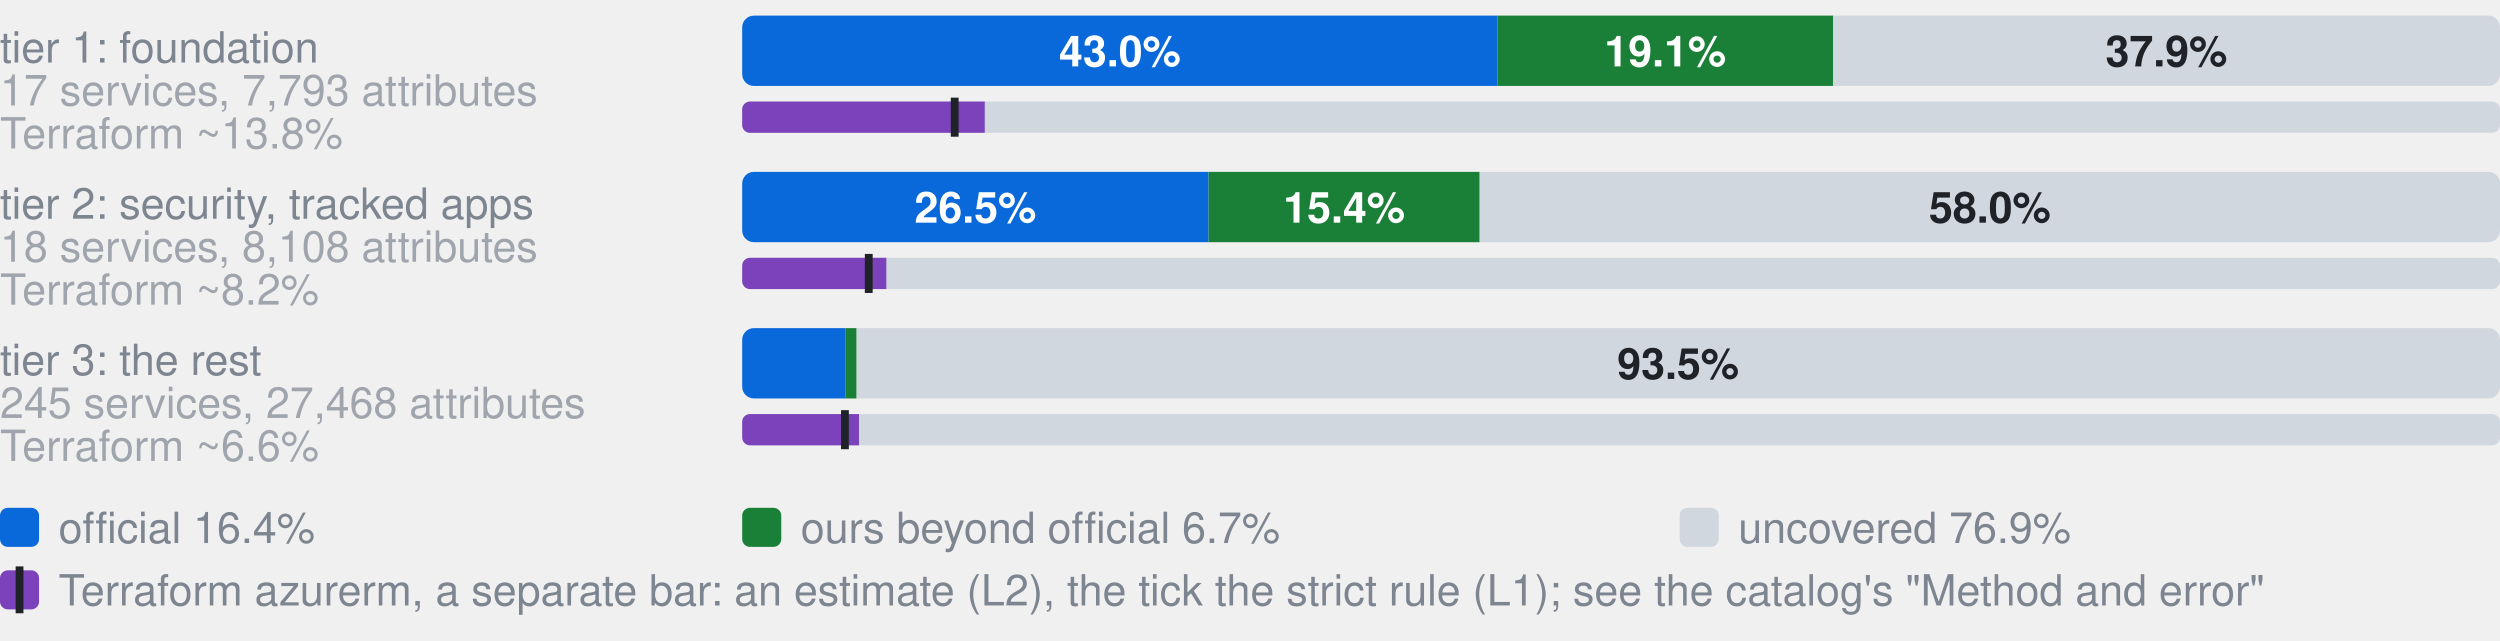
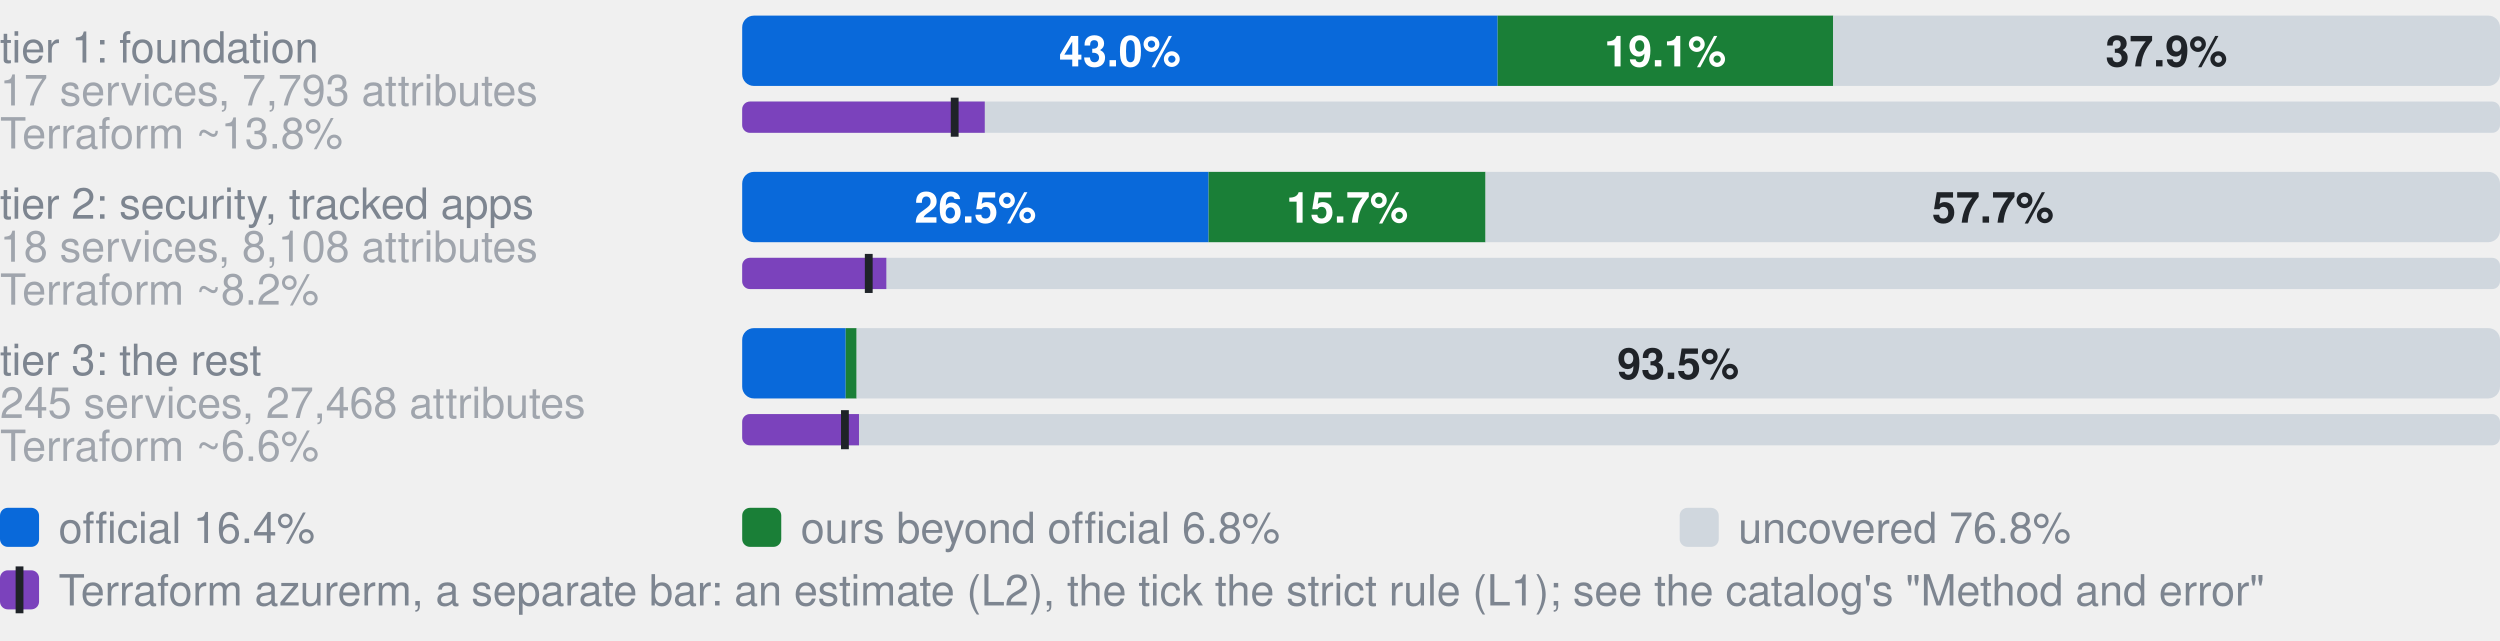
- <svg xmlns="http://www.w3.org/2000/svg" width="640" height="164" viewBox="0 0 640 164" role="img" aria-label="Coverage by tier. tier 1: foundation, 17 services, 7,793 attributes: 43.0% official, 19.1% ours beyond official, 37.9% uncovered, of 7793 attributes; Terraform azurerm, an estimate: 13.8% (L2), 12.1% by the strict rule (L1); tier 2: security, tracked apps, 18 services, 8,108 attributes: 26.5% official, 15.4% ours beyond official, 58.0% uncovered, of 8108 attributes; Terraform azurerm, an estimate: 8.2% (L2), 7.2% by the strict rule (L1); tier 3: the rest, 245 services, 27,468 attributes: 5.9% official, 0.6% ours beyond official, 93.5% uncovered, of 27468 attributes; Terraform azurerm, an estimate: 6.6% (L2), 5.9% by the strict rule (L1)">
+ <svg xmlns="http://www.w3.org/2000/svg" width="640" height="164" viewBox="0 0 640 164" role="img" aria-label="Coverage by tier. tier 1: foundation, 17 services, 7,793 attributes: 43.0% official, 19.1% ours beyond official, 37.9% uncovered, of 7793 attributes; Terraform azurerm, an estimate: 13.8% (L2), 12.1% by the strict rule (L1); tier 2: security, tracked apps, 18 services, 8,108 attributes: 26.5% official, 15.7% ours beyond official, 57.7% uncovered, of 8108 attributes; Terraform azurerm, an estimate: 8.2% (L2), 7.2% by the strict rule (L1); tier 3: the rest, 245 services, 27,468 attributes: 5.9% official, 0.6% ours beyond official, 93.5% uncovered, of 27468 attributes; Terraform azurerm, an estimate: 6.6% (L2), 5.9% by the strict rule (L1)">
  <style>text{font-family:-apple-system,BlinkMacSystemFont,"Segoe UI",Helvetica,Arial,sans-serif}.s{font-size:11px;font-weight:600}.t{font-size:11px;fill:#7d8590}.h{font-size:12px;font-weight:600;fill:#7d8590}</style>
  <text x="0" y="16.0" class="t">tier 1: foundation</text>
  <text x="0" y="27.0" class="t" opacity="0.7">17 services, 7,793 attributes</text>
  <clipPath id="g0">
    <rect x="190.0" y="4.0" width="450.0" height="18.0" rx="3" />
  </clipPath>
  <g clip-path="url(#g0)">
    <rect x="190.0" y="4.0" width="193.4" height="18.0" fill="#0969da" />
    <rect x="383.4" y="4.0" width="85.9" height="18.0" fill="#1a7f37" />
    <rect x="469.3" y="4.0" width="170.7" height="18.0" fill="#d0d7de" />
  </g>
  <text x="286.7" y="17.0" text-anchor="middle" fill="#fff" class="s">43.0%</text>
  <text x="426.3" y="17.0" text-anchor="middle" fill="#fff" class="s">19.1%</text>
  <text x="554.6" y="17.0" text-anchor="middle" fill="#1f2328" class="s">37.9%</text>
  <text x="0" y="38.0" class="t" opacity="0.7">Terraform ~13.8%</text>
  <clipPath id="t0">
    <rect x="190.0" y="26.0" width="450.0" height="8.0" rx="2" />
  </clipPath>
  <g clip-path="url(#t0)">
    <rect x="190.0" y="26.0" width="450.0" height="8.0" fill="#d0d7de" />
    <rect x="190.0" y="26.0" width="62.1" height="8.0" fill="#7b42bc" />
  </g>
  <rect x="243.4" y="25.0" width="2" height="10.0" fill="#1f2328" />
  <text x="0" y="56.0" class="t">tier 2: security, tracked apps</text>
  <text x="0" y="67.0" class="t" opacity="0.7">18 services, 8,108 attributes</text>
  <clipPath id="g1">
    <rect x="190.0" y="44.0" width="450.0" height="18.0" rx="3" />
  </clipPath>
  <g clip-path="url(#g1)">
    <rect x="190.0" y="44.0" width="119.4" height="18.0" fill="#0969da" />
-     <rect x="309.4" y="44.0" width="69.4" height="18.0" fill="#1a7f37" />
-     <rect x="378.8" y="44.0" width="261.2" height="18.0" fill="#d0d7de" />
+     <rect x="309.4" y="44.0" width="70.9" height="18.0" fill="#1a7f37" />
+     <rect x="380.3" y="44.0" width="259.7" height="18.0" fill="#d0d7de" />
  </g>
  <text x="249.7" y="57.0" text-anchor="middle" fill="#fff" class="s">26.5%</text>
-   <text x="344.1" y="57.0" text-anchor="middle" fill="#fff" class="s">15.4%</text>
-   <text x="509.4" y="57.0" text-anchor="middle" fill="#1f2328" class="s">58.0%</text>
+   <text x="344.9" y="57.0" text-anchor="middle" fill="#fff" class="s">15.7%</text>
+   <text x="510.2" y="57.0" text-anchor="middle" fill="#1f2328" class="s">57.7%</text>
  <text x="0" y="78.0" class="t" opacity="0.7">Terraform ~8.2%</text>
  <clipPath id="t1">
    <rect x="190.0" y="66.0" width="450.0" height="8.0" rx="2" />
  </clipPath>
  <g clip-path="url(#t1)">
    <rect x="190.0" y="66.0" width="450.0" height="8.0" fill="#d0d7de" />
    <rect x="190.0" y="66.0" width="36.9" height="8.0" fill="#7b42bc" />
  </g>
  <rect x="221.4" y="65.0" width="2" height="10.0" fill="#1f2328" />
  <text x="0" y="96.0" class="t">tier 3: the rest</text>
  <text x="0" y="107.0" class="t" opacity="0.7">245 services, 27,468 attributes</text>
  <clipPath id="g2">
    <rect x="190.0" y="84.0" width="450.0" height="18.0" rx="3" />
  </clipPath>
  <g clip-path="url(#g2)">
    <rect x="190.0" y="84.0" width="26.5" height="18.0" fill="#0969da" />
    <rect x="216.5" y="84.0" width="2.8" height="18.0" fill="#1a7f37" />
    <rect x="219.3" y="84.0" width="420.7" height="18.0" fill="#d0d7de" />
  </g>
  <text x="429.6" y="97.0" text-anchor="middle" fill="#1f2328" class="s">93.5%</text>
  <text x="0" y="118.0" class="t" opacity="0.7">Terraform ~6.6%</text>
  <clipPath id="t2">
    <rect x="190.0" y="106.0" width="450.0" height="8.0" rx="2" />
  </clipPath>
  <g clip-path="url(#t2)">
    <rect x="190.0" y="106.0" width="450.0" height="8.0" fill="#d0d7de" />
    <rect x="190.0" y="106.0" width="29.9" height="8.0" fill="#7b42bc" />
  </g>
  <rect x="215.3" y="105.0" width="2" height="10.0" fill="#1f2328" />
  <rect x="0" y="130" width="10" height="10" rx="2" fill="#0969da" />
  <text x="15" y="139" class="t">official 16.4%</text>
  <rect x="190" y="130" width="10" height="10" rx="2" fill="#1a7f37" />
-   <text x="205" y="139" class="t">ours beyond official 6.7%</text>
+   <text x="205" y="139" class="t">ours beyond official 6.8%</text>
  <rect x="430" y="130" width="10" height="10" rx="2" fill="#d0d7de" />
-   <text x="445" y="139" class="t">uncovered 76.9%</text>
+   <text x="445" y="139" class="t">uncovered 76.8%</text>
  <rect x="0" y="146" width="10" height="10" rx="2" fill="#7b42bc" />
  <rect x="4" y="145" width="2" height="12" fill="#1f2328" />
  <text x="15" y="155" class="t">Terraform azurerm, a separate bar: an estimate (L2), the tick the strict rule (L1); see the catalog's "Method and error"</text>
</svg>
